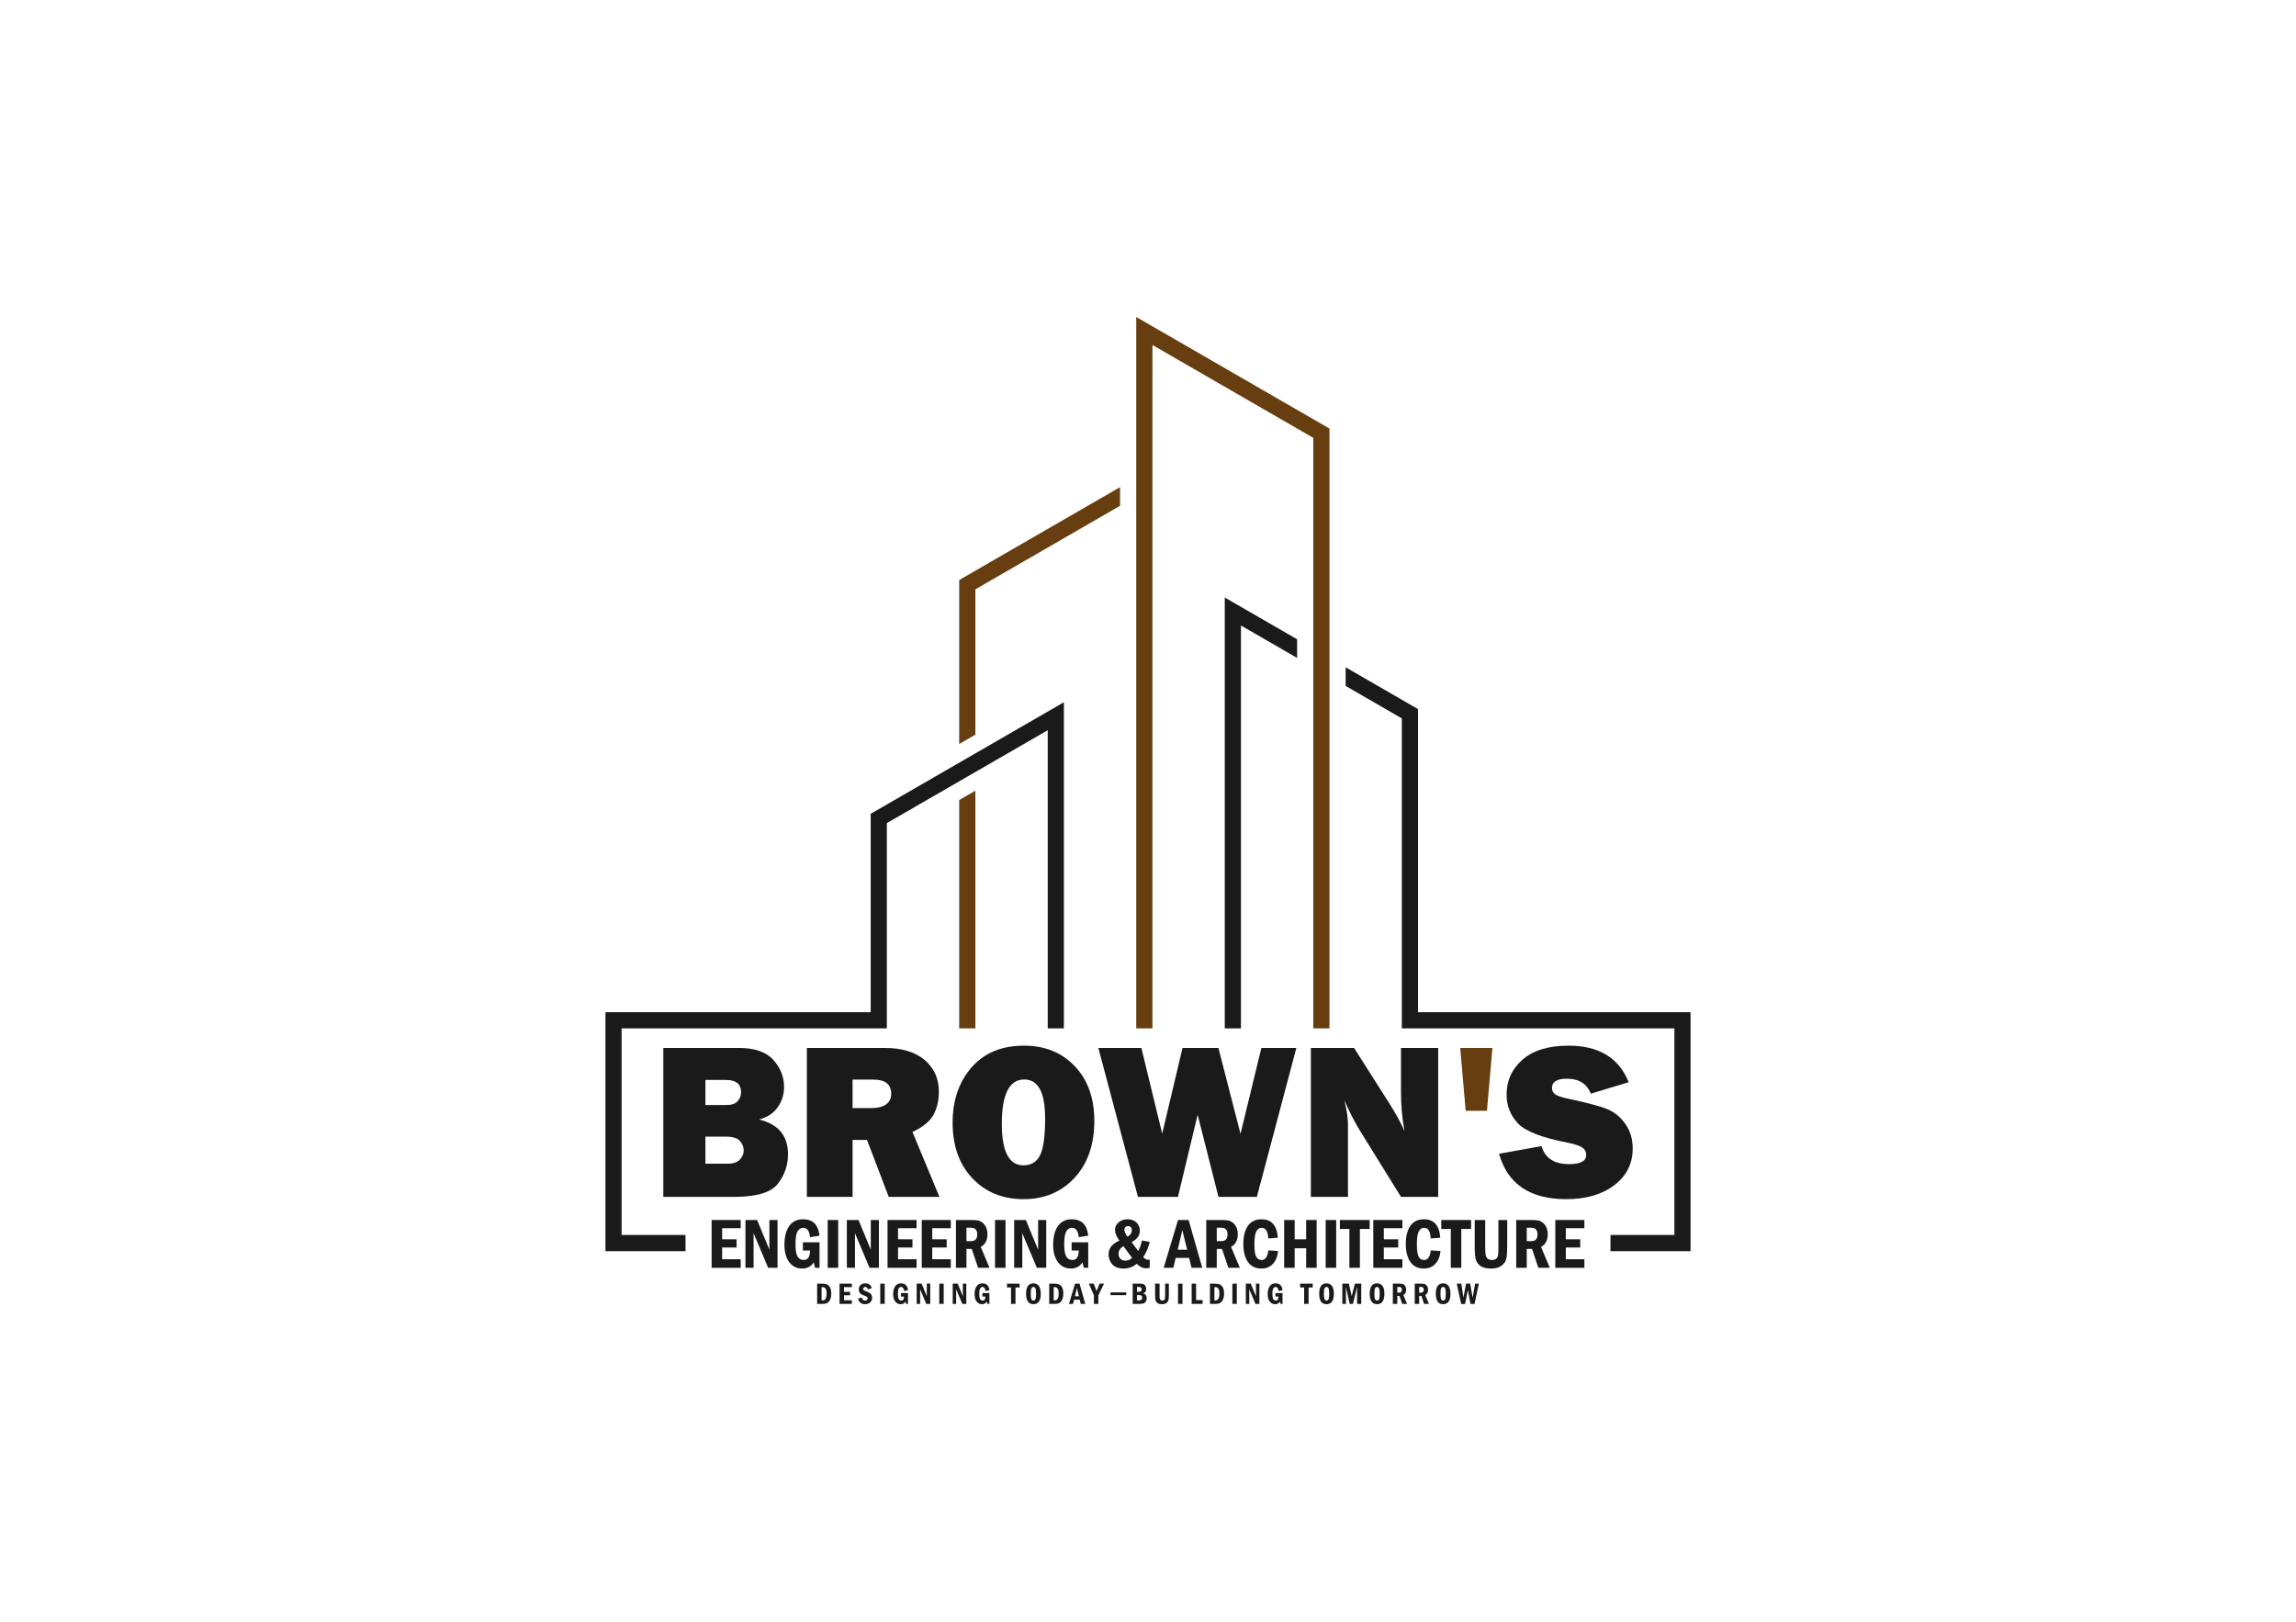
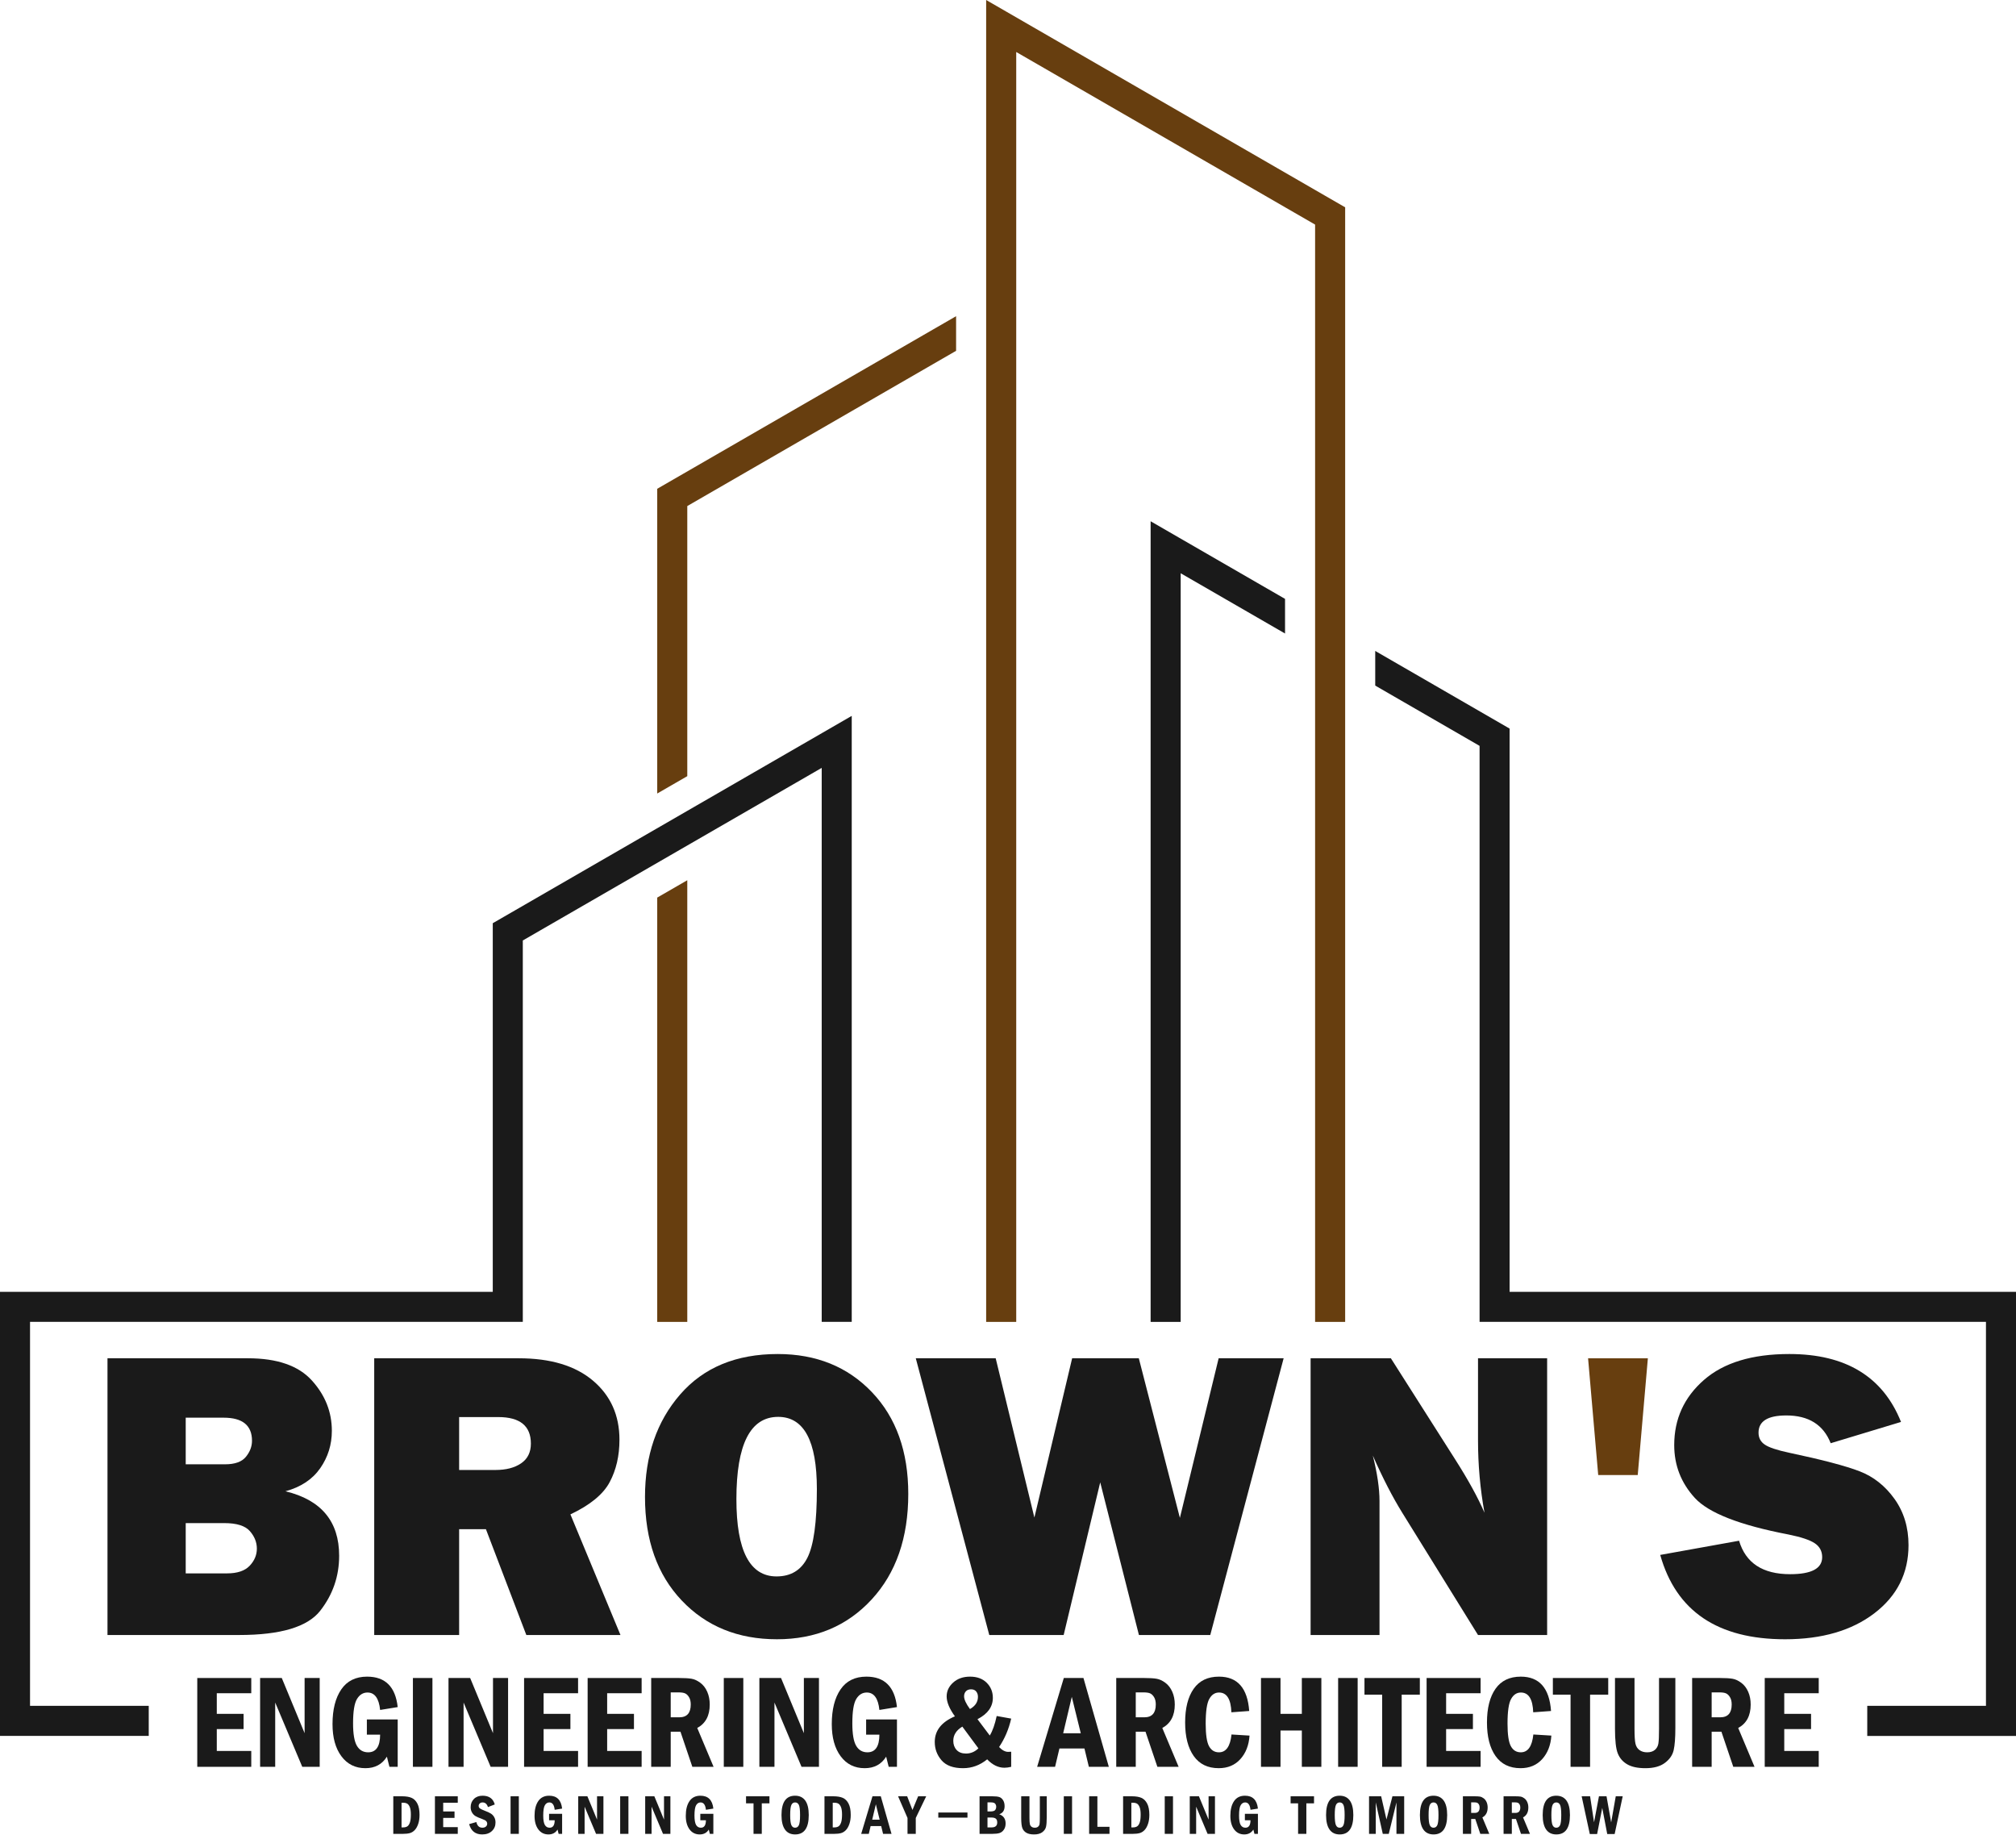
- <svg xmlns="http://www.w3.org/2000/svg" version="1.1" id="svg2" width="1375.747" height="971.339" viewBox="0 0 1375.747 971.339">
+ <svg xmlns="http://www.w3.org/2000/svg" version="1.1" id="svg2" width="650.181" height="591.482" viewBox="0 0 650.181 591.482">
  <defs id="defs6">
    <clipPath clipPathUnits="userSpaceOnUse" id="clipPath16">
      <path d="M 0,728.504 H 1031.811 V 0 H 0 Z" id="path14" />
    </clipPath>
  </defs>
-   <g id="g8" transform="matrix(1.333333,0,0,-1.333333,0,971.3387)">
+   <g id="g8" transform="matrix(1.333333,0,0,-1.333333,-362.7839,781.4101)">
    <g id="g10">
      <g id="g12" clip-path="url(#clipPath16)">
        <g id="g18" transform="translate(369.2158,150.1134)">
          <path d="m 0,0 v -5.97 h 0.341 c 0.462,0 0.821,0.088 1.074,0.267 0.254,0.177 0.456,0.487 0.607,0.929 0.152,0.442 0.228,1.08 0.228,1.916 0,0.772 -0.084,1.368 -0.25,1.785 -0.167,0.417 -0.377,0.7 -0.628,0.849 C 1.121,-0.075 0.776,0 0.341,0 Z m -1.997,1.557 h 2.15 c 0.932,0 1.689,-0.125 2.273,-0.376 0.583,-0.251 1.05,-0.713 1.401,-1.388 0.35,-0.675 0.525,-1.586 0.525,-2.735 0,-0.817 -0.106,-1.541 -0.319,-2.173 C 3.82,-5.747 3.541,-6.245 3.194,-6.609 2.849,-6.973 2.458,-7.217 2.023,-7.341 1.588,-7.465 1.045,-7.527 0.393,-7.527 h -2.39 z" style="fill:#1a1a1a;fill-opacity:1;fill-rule:nonzero;stroke:none" id="path20" />
        </g>
        <g id="g22" transform="translate(377.2915,151.67)">
-           <path d="M 0,0 H 5.523 V -1.557 H 1.997 v -2.11 H 4.738 V -5.224 H 1.997 V -7.46 h 3.526 v -1.624 l -5.523,0 z" style="fill:#1a1a1a;fill-opacity:1;fill-rule:nonzero;stroke:none" id="path24" />
+           <path d="M 0,0 H 5.523 V -1.557 H 1.997 v -2.11 H 4.738 V -5.224 H 1.997 V -7.46 H 5.523 V -9.084 H 0 Z" style="fill:#1a1a1a;fill-opacity:1;fill-rule:nonzero;stroke:none" id="path24" />
        </g>
        <g id="g26" transform="translate(391.7627,149.6935)">
          <path d="m 0,0 -1.65,-0.632 c -0.236,0.749 -0.666,1.124 -1.291,1.124 -0.293,0 -0.525,-0.083 -0.696,-0.249 -0.171,-0.167 -0.256,-0.36 -0.256,-0.582 0,-0.258 0.101,-0.463 0.303,-0.616 0.201,-0.152 0.624,-0.354 1.268,-0.603 0.585,-0.216 1.045,-0.432 1.381,-0.645 0.335,-0.213 0.605,-0.502 0.812,-0.868 0.206,-0.367 0.309,-0.791 0.309,-1.275 0,-0.846 -0.292,-1.543 -0.875,-2.087 -0.584,-0.543 -1.366,-0.814 -2.346,-0.814 -1.646,0 -2.698,0.831 -3.155,2.495 l 1.744,0.5 c 0.213,-0.915 0.699,-1.371 1.457,-1.371 0.347,0 0.627,0.09 0.842,0.269 0.215,0.18 0.323,0.417 0.323,0.708 0,0.222 -0.075,0.421 -0.226,0.596 -0.151,0.176 -0.497,0.361 -1.038,0.557 -0.697,0.247 -1.216,0.472 -1.558,0.675 -0.341,0.202 -0.623,0.49 -0.845,0.865 -0.222,0.375 -0.333,0.802 -0.333,1.281 0,0.817 0.263,1.485 0.789,2.007 0.526,0.52 1.221,0.781 2.086,0.781 C -1.375,2.116 -0.39,1.411 0,0" style="fill:#1a1a1a;fill-opacity:1;fill-rule:nonzero;stroke:none" id="path28" />
        </g>
        <path d="m 395.586,151.67 h 1.997 v -9.084 h -1.997 z" style="fill:#1a1a1a;fill-opacity:1;fill-rule:nonzero;stroke:none" id="path30" />
        <g id="g32" transform="translate(404.8999,147.4308)">
-           <path d="M 0,0 H 3.154 V -4.845 H 2.309 L 2.05,-3.807 c -0.489,-0.785 -1.221,-1.177 -2.197,-1.177 -1.033,0 -1.853,0.407 -2.459,1.221 -0.605,0.814 -0.908,1.909 -0.908,3.284 0,1.495 0.298,2.678 0.895,3.55 0.597,0.872 1.478,1.308 2.646,1.308 1.858,0 2.901,-1.038 3.127,-3.114 L 1.358,0.972 C 1.233,2.161 0.803,2.755 0.066,2.755 c -0.448,0 -0.806,-0.22 -1.074,-0.659 -0.268,-0.439 -0.404,-1.271 -0.404,-2.495 0,-1.087 0.132,-1.853 0.393,-2.296 0.262,-0.444 0.646,-0.665 1.152,-0.665 0.812,0 1.22,0.6 1.225,1.802 l -1.358,0 z" style="fill:#1a1a1a;fill-opacity:1;fill-rule:nonzero;stroke:none" id="path34" />
+           <path d="M 0,0 H 3.154 V -4.845 H 2.309 L 2.05,-3.807 c -0.489,-0.785 -1.221,-1.177 -2.197,-1.177 -1.033,0 -1.853,0.407 -2.459,1.221 -0.605,0.814 -0.908,1.909 -0.908,3.284 0,1.495 0.298,2.678 0.895,3.55 0.597,0.872 1.478,1.308 2.646,1.308 1.858,0 2.901,-1.038 3.127,-3.114 L 1.358,0.972 C 1.233,2.161 0.803,2.755 0.066,2.755 c -0.448,0 -0.806,-0.22 -1.074,-0.659 -0.268,-0.439 -0.404,-1.271 -0.404,-2.495 0,-1.087 0.132,-1.853 0.393,-2.296 0.262,-0.444 0.646,-0.665 1.152,-0.665 0.812,0 1.22,0.6 1.225,1.802 H 0 Z" style="fill:#1a1a1a;fill-opacity:1;fill-rule:nonzero;stroke:none" id="path34" />
        </g>
        <g id="g36" transform="translate(411.9502,151.67)">
          <path d="M 0,0 H 2.216 L 4.552,-5.644 V 0 H 6.096 V -9.084 H 4.313 L 1.544,-2.509 V -9.084 H 0 Z" style="fill:#1a1a1a;fill-opacity:1;fill-rule:nonzero;stroke:none" id="path38" />
        </g>
        <path d="m 422.096,151.67 h 1.997 v -9.084 h -1.997 z" style="fill:#1a1a1a;fill-opacity:1;fill-rule:nonzero;stroke:none" id="path40" />
        <g id="g42" transform="translate(428.1484,151.67)">
          <path d="M 0,0 H 2.216 L 4.552,-5.644 V 0 H 6.096 V -9.084 H 4.313 L 1.544,-2.509 V -9.084 H 0 Z" style="fill:#1a1a1a;fill-opacity:1;fill-rule:nonzero;stroke:none" id="path44" />
        </g>
        <g id="g46" transform="translate(441.4819,147.4308)">
-           <path d="M 0,0 H 3.154 V -4.845 H 2.309 l -0.26,1.038 c -0.488,-0.785 -1.22,-1.177 -2.196,-1.177 -1.033,0 -1.853,0.407 -2.459,1.221 -0.605,0.814 -0.908,1.909 -0.908,3.284 0,1.495 0.298,2.678 0.895,3.55 0.597,0.872 1.478,1.308 2.646,1.308 1.858,0 2.901,-1.038 3.127,-3.114 L 1.357,0.972 C 1.233,2.161 0.803,2.755 0.066,2.755 c -0.448,0 -0.806,-0.22 -1.074,-0.659 -0.268,-0.439 -0.404,-1.271 -0.404,-2.495 0,-1.087 0.132,-1.853 0.393,-2.296 0.262,-0.444 0.646,-0.665 1.152,-0.665 0.812,0 1.22,0.6 1.224,1.802 l -1.357,0 z" style="fill:#1a1a1a;fill-opacity:1;fill-rule:nonzero;stroke:none" id="path48" />
+           <path d="M 0,0 H 3.154 V -4.845 H 2.309 l -0.26,1.038 c -0.488,-0.785 -1.22,-1.177 -2.196,-1.177 -1.033,0 -1.853,0.407 -2.459,1.221 -0.605,0.814 -0.908,1.909 -0.908,3.284 0,1.495 0.298,2.678 0.895,3.55 0.597,0.872 1.478,1.308 2.646,1.308 1.858,0 2.901,-1.038 3.127,-3.114 L 1.357,0.972 C 1.233,2.161 0.803,2.755 0.066,2.755 c -0.448,0 -0.806,-0.22 -1.074,-0.659 -0.268,-0.439 -0.404,-1.271 -0.404,-2.495 0,-1.087 0.132,-1.853 0.393,-2.296 0.262,-0.444 0.646,-0.665 1.152,-0.665 0.812,0 1.22,0.6 1.224,1.802 H 0 Z" style="fill:#1a1a1a;fill-opacity:1;fill-rule:nonzero;stroke:none" id="path48" />
        </g>
        <g id="g50" transform="translate(452.5425,151.67)">
          <path d="M 0,0 H 5.663 V -1.704 H 3.807 v -7.38 H 1.81 v 7.38 H 0 Z" style="fill:#1a1a1a;fill-opacity:1;fill-rule:nonzero;stroke:none" id="path52" />
        </g>
        <g id="g54" transform="translate(465.6094,147.1319)">
          <path d="M 0,0 C 0,1.225 -0.096,2.039 -0.287,2.445 -0.478,2.851 -0.781,3.054 -1.199,3.054 -1.611,3.054 -1.913,2.851 -2.104,2.441 -2.294,2.033 -2.39,1.22 -2.39,0 c 0,-1.198 0.095,-2.008 0.284,-2.43 0.188,-0.422 0.491,-0.632 0.907,-0.632 0.413,0 0.716,0.202 0.909,0.606 C -0.096,-2.053 0,-1.234 0,0 m 2.103,0 c 0,-3.124 -1.098,-4.686 -3.294,-4.686 -1.092,0 -1.915,0.399 -2.47,1.195 -0.554,0.796 -0.831,1.96 -0.831,3.491 0,3.118 1.098,4.678 3.293,4.678 1.074,0 1.893,-0.391 2.456,-1.171 C 1.821,2.726 2.103,1.557 2.103,0" style="fill:#1a1a1a;fill-opacity:1;fill-rule:nonzero;stroke:none" id="path56" />
        </g>
        <g id="g58" transform="translate(473.5127,150.1134)">
          <path d="m 0,0 v -5.97 h 0.34 c 0.463,0 0.821,0.088 1.075,0.267 0.253,0.177 0.456,0.487 0.607,0.929 0.151,0.442 0.227,1.08 0.227,1.916 0,0.772 -0.083,1.368 -0.25,1.785 -0.167,0.417 -0.376,0.7 -0.627,0.849 C 1.12,-0.075 0.776,0 0.34,0 Z m -1.997,1.557 h 2.15 c 0.931,0 1.689,-0.125 2.273,-0.376 0.583,-0.251 1.05,-0.713 1.4,-1.388 0.351,-0.675 0.527,-1.586 0.527,-2.735 0,-0.817 -0.107,-1.541 -0.32,-2.173 C 3.82,-5.747 3.541,-6.245 3.194,-6.609 2.848,-6.973 2.458,-7.217 2.022,-7.341 1.588,-7.465 1.044,-7.527 0.393,-7.527 h -2.39 z" style="fill:#1a1a1a;fill-opacity:1;fill-rule:nonzero;stroke:none" id="path60" />
        </g>
        <g id="g62" transform="translate(484.8594,146.0206)">
          <path d="M 0,0 -0.918,3.721 -1.798,0 Z m -1.735,5.649 h 2.01 L 2.871,-3.435 H 0.829 l -0.454,1.877 h -2.558 l -0.445,-1.877 h -1.835 z" style="fill:#1a1a1a;fill-opacity:1;fill-rule:nonzero;stroke:none" id="path64" />
        </g>
        <g id="g66" transform="translate(489.3179,151.67)">
          <path d="M 0,0 H 2.199 L 3.48,-3.312 4.852,0 H 6.801 L 4.279,-5.244 v -3.84 H 2.282 v 3.84 z" style="fill:#1a1a1a;fill-opacity:1;fill-rule:nonzero;stroke:none" id="path68" />
        </g>
        <g id="g70" transform="translate(510.9443,144.1436)">
          <path d="m 0,0 h 0.978 c 0.918,0 1.377,0.396 1.377,1.187 0,0.441 -0.114,0.751 -0.343,0.932 -0.228,0.18 -0.574,0.27 -1.034,0.27 L 0,2.389 Z m 0,3.859 h 0.646 c 0.642,0 1.046,0.116 1.213,0.346 0.166,0.232 0.25,0.495 0.25,0.792 0,0.275 -0.084,0.521 -0.25,0.735 C 1.692,5.948 1.337,6.056 0.791,6.056 H 0 Z M -1.917,7.526 H 1.184 C 1.911,7.526 2.46,7.469 2.831,7.354 3.201,7.238 3.512,6.984 3.763,6.595 4.014,6.204 4.139,5.719 4.139,5.137 4.139,4.121 3.706,3.47 2.841,3.181 3.87,2.816 4.385,2.074 4.385,0.951 4.385,0.361 4.246,-0.137 3.965,-0.543 3.686,-0.948 3.341,-1.219 2.931,-1.354 2.52,-1.49 1.938,-1.558 1.184,-1.558 h -3.101 z" style="fill:#1a1a1a;fill-opacity:1;fill-rule:nonzero;stroke:none" id="path72" />
        </g>
        <g id="g74" transform="translate(519.0996,151.67)">
          <path d="m 0,0 h 1.997 v -5.19 c 0,-0.733 0.033,-1.244 0.1,-1.532 C 2.163,-7.01 2.302,-7.229 2.513,-7.377 2.724,-7.526 2.981,-7.6 3.287,-7.6 c 0.333,0 0.598,0.082 0.792,0.246 0.196,0.165 0.316,0.382 0.36,0.653 0.044,0.27 0.067,0.773 0.067,1.511 V 0 h 1.67 V -5.111 C 6.176,-6.132 6.117,-6.893 6,-7.394 5.882,-7.896 5.582,-8.325 5.102,-8.685 4.62,-9.044 3.957,-9.224 3.114,-9.224 c -0.789,0 -1.41,0.132 -1.863,0.397 C 0.799,-8.564 0.478,-8.193 0.286,-7.716 0.096,-7.239 0,-6.397 0,-5.19 Z" style="fill:#1a1a1a;fill-opacity:1;fill-rule:nonzero;stroke:none" id="path76" />
        </g>
        <path d="m 529.404,151.67 h 1.997 v -9.084 h -1.997 z" style="fill:#1a1a1a;fill-opacity:1;fill-rule:nonzero;stroke:none" id="path78" />
        <g id="g80" transform="translate(535.5303,151.67)">
          <path d="M 0,0 H 1.997 V -7.38 H 4.926 V -9.084 H 0 Z" style="fill:#1a1a1a;fill-opacity:1;fill-rule:nonzero;stroke:none" id="path82" />
        </g>
        <g id="g84" transform="translate(545.7432,150.1134)">
          <path d="m 0,0 v -5.97 h 0.34 c 0.463,0 0.821,0.088 1.074,0.267 0.254,0.177 0.457,0.487 0.607,0.929 0.152,0.442 0.228,1.08 0.228,1.916 0,0.772 -0.084,1.368 -0.25,1.785 -0.167,0.417 -0.376,0.7 -0.627,0.849 C 1.12,-0.075 0.776,0 0.34,0 Z m -1.997,1.557 h 2.149 c 0.933,0 1.69,-0.125 2.274,-0.376 0.583,-0.251 1.05,-0.713 1.4,-1.388 0.351,-0.675 0.527,-1.586 0.527,-2.735 0,-0.817 -0.107,-1.541 -0.321,-2.173 C 3.819,-5.747 3.54,-6.245 3.194,-6.609 2.848,-6.973 2.457,-7.217 2.022,-7.341 1.588,-7.465 1.044,-7.527 0.393,-7.527 h -2.39 z" style="fill:#1a1a1a;fill-opacity:1;fill-rule:nonzero;stroke:none" id="path86" />
        </g>
        <path d="m 553.818,151.67 h 1.997 v -9.084 h -1.997 z" style="fill:#1a1a1a;fill-opacity:1;fill-rule:nonzero;stroke:none" id="path88" />
        <path d="m 506.101,146.509 h -7.056 v 1.238 h 7.056 z" style="fill:#1a1a1a;fill-opacity:1;fill-rule:nonzero;stroke:none" id="path90" />
        <g id="g92" transform="translate(559.8711,151.67)">
          <path d="M 0,0 H 2.216 L 4.552,-5.644 V 0 H 6.096 V -9.084 H 4.312 L 1.544,-2.509 V -9.084 H 0 Z" style="fill:#1a1a1a;fill-opacity:1;fill-rule:nonzero;stroke:none" id="path94" />
        </g>
        <g id="g96" transform="translate(573.2041,147.4308)">
-           <path d="M 0,0 H 3.154 V -4.845 H 2.31 l -0.26,1.038 c -0.488,-0.785 -1.221,-1.177 -2.196,-1.177 -1.034,0 -1.854,0.407 -2.459,1.221 -0.606,0.814 -0.909,1.909 -0.909,3.284 0,1.495 0.298,2.678 0.895,3.55 0.598,0.872 1.478,1.308 2.646,1.308 1.859,0 2.901,-1.038 3.127,-3.114 L 1.357,0.972 C 1.233,2.161 0.804,2.755 0.066,2.755 c -0.448,0 -0.806,-0.22 -1.074,-0.659 -0.268,-0.439 -0.403,-1.271 -0.403,-2.495 0,-1.087 0.131,-1.853 0.392,-2.296 0.262,-0.444 0.646,-0.665 1.153,-0.665 0.811,0 1.22,0.6 1.223,1.802 l -1.357,0 z" style="fill:#1a1a1a;fill-opacity:1;fill-rule:nonzero;stroke:none" id="path98" />
+           <path d="M 0,0 H 3.154 V -4.845 H 2.31 l -0.26,1.038 c -0.488,-0.785 -1.221,-1.177 -2.196,-1.177 -1.034,0 -1.854,0.407 -2.459,1.221 -0.606,0.814 -0.909,1.909 -0.909,3.284 0,1.495 0.298,2.678 0.895,3.55 0.598,0.872 1.478,1.308 2.646,1.308 1.859,0 2.901,-1.038 3.127,-3.114 L 1.357,0.972 C 1.233,2.161 0.804,2.755 0.066,2.755 c -0.448,0 -0.806,-0.22 -1.074,-0.659 -0.268,-0.439 -0.403,-1.271 -0.403,-2.495 0,-1.087 0.131,-1.853 0.392,-2.296 0.262,-0.444 0.646,-0.665 1.153,-0.665 0.811,0 1.22,0.6 1.223,1.802 H 0 Z" style="fill:#1a1a1a;fill-opacity:1;fill-rule:nonzero;stroke:none" id="path98" />
        </g>
        <g id="g100" transform="translate(584.2646,151.67)">
          <path d="M 0,0 H 5.663 V -1.704 H 3.807 v -7.38 H 1.81 v 7.38 H 0 Z" style="fill:#1a1a1a;fill-opacity:1;fill-rule:nonzero;stroke:none" id="path102" />
        </g>
        <g id="g104" transform="translate(597.332,147.1319)">
          <path d="M 0,0 C 0,1.225 -0.096,2.039 -0.287,2.445 -0.478,2.851 -0.781,3.054 -1.199,3.054 -1.611,3.054 -1.913,2.851 -2.104,2.441 -2.295,2.033 -2.39,1.22 -2.39,0 c 0,-1.198 0.095,-2.008 0.284,-2.43 0.188,-0.422 0.491,-0.632 0.907,-0.632 0.413,0 0.716,0.202 0.909,0.606 C -0.097,-2.053 0,-1.234 0,0 m 2.103,0 c 0,-3.124 -1.098,-4.686 -3.294,-4.686 -1.092,0 -1.915,0.399 -2.47,1.195 -0.555,0.796 -0.831,1.96 -0.831,3.491 0,3.118 1.097,4.678 3.293,4.678 1.074,0 1.893,-0.391 2.456,-1.171 C 1.82,2.726 2.103,1.557 2.103,0" style="fill:#1a1a1a;fill-opacity:1;fill-rule:nonzero;stroke:none" id="path106" />
        </g>
        <g id="g108" transform="translate(603.2373,151.67)">
          <path d="M 0,0 H 2.929 L 4.213,-5.61 5.656,0 H 8.498 V -9.084 H 6.629 v 7.606 L 4.772,-9.084 H 3.321 L 1.624,-1.478 V -9.084 H 0 Z" style="fill:#1a1a1a;fill-opacity:1;fill-rule:nonzero;stroke:none" id="path110" />
        </g>
        <g id="g112" transform="translate(620.0322,147.1319)">
          <path d="M 0,0 C 0,1.225 -0.096,2.039 -0.287,2.445 -0.478,2.851 -0.781,3.054 -1.198,3.054 -1.611,3.054 -1.913,2.851 -2.104,2.441 -2.295,2.033 -2.39,1.22 -2.39,0 c 0,-1.198 0.095,-2.008 0.284,-2.43 0.188,-0.422 0.491,-0.632 0.908,-0.632 0.412,0 0.715,0.202 0.908,0.606 C -0.097,-2.053 0,-1.234 0,0 m 2.103,0 c 0,-3.124 -1.098,-4.686 -3.294,-4.686 -1.092,0 -1.915,0.399 -2.47,1.195 -0.555,0.796 -0.831,1.96 -0.831,3.491 0,3.118 1.097,4.678 3.294,4.678 1.073,0 1.892,-0.391 2.455,-1.171 C 1.82,2.726 2.103,1.557 2.103,0" style="fill:#1a1a1a;fill-opacity:1;fill-rule:nonzero;stroke:none" id="path114" />
        </g>
        <g id="g116" transform="translate(627.9346,150.1993)">
          <path d="m 0,0 v -2.549 h 0.878 c 0.781,0 1.172,0.437 1.172,1.311 0,0.302 -0.058,0.549 -0.173,0.742 -0.116,0.193 -0.25,0.324 -0.403,0.393 C 1.32,-0.034 1.096,0 0.798,0 Z M -1.997,1.471 H 0.858 C 1.413,1.471 1.837,1.445 2.132,1.395 2.428,1.343 2.727,1.205 3.027,0.981 3.329,0.758 3.565,0.451 3.736,0.062 3.907,-0.325 3.992,-0.761 3.992,-1.244 3.992,-2.381 3.566,-3.179 2.715,-3.641 L 4.386,-7.613 H 2.212 L 0.997,-4.02 H 0 v -3.593 h -1.997 z" style="fill:#1a1a1a;fill-opacity:1;fill-rule:nonzero;stroke:none" id="path118" />
        </g>
        <g id="g120" transform="translate(637.7734,150.1993)">
          <path d="m 0,0 v -2.549 h 0.879 c 0.78,0 1.171,0.437 1.171,1.311 0,0.302 -0.058,0.549 -0.173,0.742 -0.116,0.193 -0.25,0.324 -0.403,0.393 C 1.321,-0.034 1.096,0 0.799,0 Z m -1.996,1.471 h 2.854 c 0.555,0 0.98,-0.026 1.275,-0.076 0.295,-0.052 0.594,-0.19 0.895,-0.414 0.301,-0.223 0.538,-0.53 0.708,-0.919 0.172,-0.387 0.257,-0.823 0.257,-1.306 0,-1.137 -0.426,-1.935 -1.277,-2.397 l 1.67,-3.972 H 2.213 L 0.997,-4.02 H 0 v -3.593 h -1.996 z" style="fill:#1a1a1a;fill-opacity:1;fill-rule:nonzero;stroke:none" id="path122" />
        </g>
        <g id="g124" transform="translate(649.7295,147.1319)">
          <path d="M 0,0 C 0,1.225 -0.096,2.039 -0.287,2.445 -0.478,2.851 -0.781,3.054 -1.199,3.054 -1.611,3.054 -1.913,2.851 -2.104,2.441 -2.295,2.033 -2.39,1.22 -2.39,0 c 0,-1.198 0.094,-2.008 0.284,-2.43 0.188,-0.422 0.491,-0.632 0.907,-0.632 0.413,0 0.716,0.202 0.909,0.606 C -0.097,-2.053 0,-1.234 0,0 m 2.103,0 c 0,-3.124 -1.098,-4.686 -3.294,-4.686 -1.092,0 -1.915,0.399 -2.47,1.195 -0.555,0.796 -0.831,1.96 -0.831,3.491 0,3.118 1.097,4.678 3.293,4.678 1.074,0 1.892,-0.391 2.456,-1.171 C 1.82,2.726 2.103,1.557 2.103,0" style="fill:#1a1a1a;fill-opacity:1;fill-rule:nonzero;stroke:none" id="path126" />
        </g>
        <g id="g128" transform="translate(654.6641,151.67)">
          <path d="M 0,0 H 2.042 L 2.996,-6.282 4.186,0 h 1.83 L 7.137,-6.319 8.248,0 H 9.929 L 7.979,-9.131 H 6.188 L 4.978,-2.815 3.74,-9.131 H 1.97 Z" style="fill:#1a1a1a;fill-opacity:1;fill-rule:nonzero;stroke:none" id="path130" />
        </g>
        <g id="g132" transform="translate(317.0098,205.5763)">
          <path d="m 0,0 h 10.001 c 2.484,0 4.306,0.613 5.467,1.839 1.159,1.225 1.74,2.605 1.74,4.142 0,1.537 -0.564,2.95 -1.691,4.241 -1.128,1.291 -3.196,1.936 -6.202,1.936 H 0 Z m 0,26.376 h 9.511 c 2.385,0 4.069,0.604 5.05,1.813 0.981,1.209 1.471,2.501 1.471,3.874 0,3.726 -2.288,5.588 -6.864,5.588 H 0 Z m -18.923,-41.279 v 66.92 h 33.974 c 7.059,0 12.208,-1.783 15.443,-5.345 3.236,-3.563 4.854,-7.631 4.854,-12.207 0,-3.333 -0.94,-6.349 -2.82,-9.045 -1.88,-2.696 -4.681,-4.552 -8.407,-5.565 8.66,-2.091 12.991,-7.289 12.991,-15.589 0,-4.969 -1.528,-9.406 -4.584,-13.311 -3.056,-3.906 -9.584,-5.858 -19.585,-5.858 z" style="fill:#1a1a1a;fill-opacity:1;fill-rule:nonzero;stroke:none" id="path134" />
        </g>
        <g id="g136" transform="translate(383.1455,230.5792)">
          <path d="m 0,0 h 8.775 c 2.582,0 4.658,0.54 6.227,1.618 1.568,1.078 2.352,2.663 2.352,4.755 0,4.281 -2.63,6.423 -7.892,6.423 H 0 Z M 39.024,-39.906 H 16.252 L 6.478,-14.314 H 0 v -25.592 h -20.542 v 66.92 h 34.956 c 7.712,0 13.702,-1.807 17.967,-5.418 4.265,-3.612 6.398,-8.375 6.398,-14.29 0,-3.858 -0.784,-7.265 -2.353,-10.223 -1.569,-2.958 -4.74,-5.564 -9.511,-7.819 z" style="fill:#1a1a1a;fill-opacity:1;fill-rule:nonzero;stroke:none" id="path138" />
        </g>
        <g id="g140" transform="translate(459.9189,204.8409)">
          <path d="m 0,0 c 3.464,0 5.957,1.512 7.476,4.535 1.52,3.023 2.28,8.555 2.28,16.595 0,11.636 -3.122,17.453 -9.363,17.453 -6.734,0 -10.101,-6.635 -10.101,-19.904 C -9.708,6.227 -6.471,0 0,0 m 0.098,-15.198 c -9.413,0 -17.086,3.121 -23.017,9.364 -5.933,6.242 -8.898,14.593 -8.898,25.052 0,10.001 2.835,18.262 8.505,24.782 5.67,6.521 13.539,9.781 23.606,9.781 9.315,0 16.905,-3.072 22.772,-9.217 5.867,-6.145 8.8,-14.348 8.8,-24.611 0,-10.622 -2.958,-19.137 -8.873,-25.542 -5.916,-6.406 -13.548,-9.609 -22.895,-9.609" style="fill:#1a1a1a;fill-opacity:1;fill-rule:nonzero;stroke:none" id="path142" />
        </g>
        <g id="g144" transform="translate(582.5791,257.5929)">
          <path d="m 0,0 -17.749,-66.92 h -17.255 l -9.363,36.916 -8.841,-36.916 H -71.201 L -88.979,0 h 19.328 l 9.36,-38.517 L -51.158,0 h 16.126 L -25.096,-38.592 -15.721,0 Z" style="fill:#1a1a1a;fill-opacity:1;fill-rule:nonzero;stroke:none" id="path146" />
        </g>
        <g id="g148" transform="translate(646.3135,190.6729)">
          <path d="m 0,0 h -16.718 l -18.327,29.567 c -2.352,3.792 -4.725,8.398 -7.116,13.82 1.077,-4.314 1.616,-7.975 1.616,-10.982 V 0 h -16.668 v 66.92 h 19.415 l 15.591,-24.512 c 3.105,-4.87 5.458,-9.152 7.058,-12.846 -1.046,5.719 -1.569,11.57 -1.569,17.551 V 66.92 H 0 Z" style="fill:#1a1a1a;fill-opacity:1;fill-rule:nonzero;stroke:none" id="path150" />
        </g>
        <g id="g152" transform="translate(668.2285,229.3536)">
          <path d="m 0,0 h -9.561 l -2.451,28.239 H 2.451 Z" style="fill:#673e0f;fill-opacity:1;fill-rule:nonzero;stroke:none" id="path154" />
        </g>
        <g id="g156" transform="translate(673.6689,210.0382)">
          <path d="m 0,0 19.071,3.432 c 1.602,-5.393 5.72,-8.09 12.356,-8.09 5.163,0 7.745,1.373 7.745,4.118 0,1.437 -0.596,2.558 -1.789,3.358 -1.194,0.801 -3.326,1.511 -6.399,2.13 -11.735,2.25 -19.268,5.189 -22.601,8.818 -3.333,3.629 -4.999,7.895 -4.999,12.798 0,6.31 2.393,11.557 7.181,15.742 4.789,4.185 11.676,6.278 20.665,6.278 13.628,0 22.633,-5.475 27.012,-16.424 L 41.231,27.013 c -1.765,4.477 -5.343,6.716 -10.736,6.716 -4.478,0 -6.717,-1.389 -6.717,-4.167 0,-1.243 0.506,-2.207 1.521,-2.892 1.012,-0.687 2.972,-1.34 5.883,-1.958 8.008,-1.694 13.696,-3.192 17.063,-4.494 3.368,-1.304 6.178,-3.532 8.432,-6.689 2.253,-3.156 3.38,-6.877 3.38,-11.161 0,-6.769 -2.745,-12.257 -8.236,-16.459 C 46.33,-18.294 39.124,-20.396 30.2,-20.396 13.892,-20.396 3.825,-13.598 0,0" style="fill:#1a1a1a;fill-opacity:1;fill-rule:nonzero;stroke:none" id="path158" />
        </g>
        <g id="g160" transform="translate(319.8042,180.2755)">
          <path d="M 0,0 H 13.06 V -3.683 H 4.721 V -8.67 h 6.483 v -3.683 H 4.721 v -5.288 h 8.339 v -3.838 H 0 Z" style="fill:#1a1a1a;fill-opacity:1;fill-rule:nonzero;stroke:none" id="path162" />
        </g>
        <g id="g164" transform="translate(335.0039,180.2755)">
          <path d="m 0,0 h 5.24 l 5.523,-13.345 V 0 h 3.65 V -21.479 H 10.196 L 3.65,-5.934 V -21.479 H 0 Z" style="fill:#1a1a1a;fill-opacity:1;fill-rule:nonzero;stroke:none" id="path166" />
        </g>
        <g id="g168" transform="translate(360.8252,170.2511)">
-           <path d="M 0,0 H 7.458 V -11.454 H 5.459 L 4.846,-9 c -1.154,-1.855 -2.885,-2.785 -5.192,-2.785 -2.445,0 -4.383,0.963 -5.814,2.888 -1.433,1.924 -2.148,4.512 -2.148,7.765 0,3.534 0.705,6.332 2.116,8.394 1.41,2.061 3.496,3.092 6.254,3.092 4.396,0 6.861,-2.455 7.396,-7.364 L 3.209,2.298 C 2.916,5.109 1.898,6.514 0.157,6.514 c -1.06,0 -1.907,-0.519 -2.541,-1.558 -0.635,-1.037 -0.952,-3.005 -0.952,-5.899 0,-2.571 0.31,-4.38 0.928,-5.429 0.619,-1.05 1.527,-1.574 2.722,-1.574 1.919,0 2.885,1.422 2.895,4.264 l -3.209,0 z" style="fill:#1a1a1a;fill-opacity:1;fill-rule:nonzero;stroke:none" id="path170" />
+           <path d="M 0,0 H 7.458 V -11.454 H 5.459 L 4.846,-9 c -1.154,-1.855 -2.885,-2.785 -5.192,-2.785 -2.445,0 -4.383,0.963 -5.814,2.888 -1.433,1.924 -2.148,4.512 -2.148,7.765 0,3.534 0.705,6.332 2.116,8.394 1.41,2.061 3.496,3.092 6.254,3.092 4.396,0 6.861,-2.455 7.396,-7.364 L 3.209,2.298 C 2.916,5.109 1.898,6.514 0.157,6.514 c -1.06,0 -1.907,-0.519 -2.541,-1.558 -0.635,-1.037 -0.952,-3.005 -0.952,-5.899 0,-2.571 0.31,-4.38 0.928,-5.429 0.619,-1.05 1.527,-1.574 2.722,-1.574 1.919,0 2.885,1.422 2.895,4.264 H 0 Z" style="fill:#1a1a1a;fill-opacity:1;fill-rule:nonzero;stroke:none" id="path170" />
        </g>
        <path d="m 371.964,180.275 h 4.721 v -21.479 h -4.721 z" style="fill:#1a1a1a;fill-opacity:1;fill-rule:nonzero;stroke:none" id="path172" />
        <g id="g174" transform="translate(380.5718,180.2755)">
          <path d="m 0,0 h 5.24 l 5.523,-13.345 V 0 h 3.65 V -21.479 H 10.196 L 3.65,-5.934 V -21.479 H 0 Z" style="fill:#1a1a1a;fill-opacity:1;fill-rule:nonzero;stroke:none" id="path176" />
        </g>
        <g id="g178" transform="translate(398.8555,180.2755)">
          <path d="M 0,0 H 13.06 V -3.683 H 4.721 V -8.67 h 6.483 v -3.683 H 4.721 v -5.288 h 8.339 v -3.838 H 0 Z" style="fill:#1a1a1a;fill-opacity:1;fill-rule:nonzero;stroke:none" id="path180" />
        </g>
        <g id="g182" transform="translate(414.228,180.2755)">
          <path d="M 0,0 H 13.06 V -3.683 H 4.721 V -8.67 h 6.483 v -3.683 H 4.721 v -5.288 h 8.339 v -3.838 H 0 Z" style="fill:#1a1a1a;fill-opacity:1;fill-rule:nonzero;stroke:none" id="path184" />
        </g>
        <g id="g186" transform="translate(434.3218,176.796)">
          <path d="m 0,0 v -6.026 h 2.077 c 1.846,0 2.769,1.033 2.769,3.1 0,0.714 -0.136,1.298 -0.409,1.755 -0.273,0.455 -0.59,0.765 -0.952,0.929 C 3.124,-0.08 2.591,0 1.888,0 Z m -4.721,3.479 h 6.75 C 3.341,3.479 4.345,3.418 5.042,3.298 5.74,3.177 6.445,2.851 7.159,2.322 7.873,1.793 8.431,1.067 8.835,0.149 9.239,-0.768 9.44,-1.798 9.44,-2.941 9.44,-5.627 8.434,-7.515 6.419,-8.605 l 3.95,-9.394 H 5.231 L 2.358,-9.503 H 0 v -8.496 h -4.721 z" style="fill:#1a1a1a;fill-opacity:1;fill-rule:nonzero;stroke:none" id="path188" />
        </g>
        <path d="m 447.161,180.275 h 4.721 v -21.479 h -4.721 z" style="fill:#1a1a1a;fill-opacity:1;fill-rule:nonzero;stroke:none" id="path190" />
        <g id="g192" transform="translate(455.7676,180.2755)">
          <path d="m 0,0 h 5.24 l 5.523,-13.345 V 0 h 3.65 V -21.479 H 10.196 L 3.65,-5.934 V -21.479 H 0 Z" style="fill:#1a1a1a;fill-opacity:1;fill-rule:nonzero;stroke:none" id="path194" />
        </g>
        <g id="g196" transform="translate(481.5889,170.2511)">
-           <path d="M 0,0 H 7.458 V -11.454 H 5.459 L 4.846,-9 c -1.154,-1.855 -2.885,-2.785 -5.192,-2.785 -2.445,0 -4.383,0.963 -5.814,2.888 -1.433,1.924 -2.148,4.512 -2.148,7.765 0,3.534 0.705,6.332 2.116,8.394 1.41,2.061 3.496,3.092 6.254,3.092 4.396,0 6.861,-2.455 7.396,-7.364 L 3.209,2.298 C 2.916,5.109 1.898,6.514 0.157,6.514 c -1.06,0 -1.907,-0.519 -2.541,-1.558 -0.635,-1.037 -0.952,-3.005 -0.952,-5.899 0,-2.571 0.31,-4.38 0.928,-5.429 0.619,-1.05 1.527,-1.574 2.722,-1.574 1.919,0 2.885,1.422 2.895,4.264 l -3.209,0 z" style="fill:#1a1a1a;fill-opacity:1;fill-rule:nonzero;stroke:none" id="path198" />
+           <path d="M 0,0 H 7.458 V -11.454 H 5.459 L 4.846,-9 c -1.154,-1.855 -2.885,-2.785 -5.192,-2.785 -2.445,0 -4.383,0.963 -5.814,2.888 -1.433,1.924 -2.148,4.512 -2.148,7.765 0,3.534 0.705,6.332 2.116,8.394 1.41,2.061 3.496,3.092 6.254,3.092 4.396,0 6.861,-2.455 7.396,-7.364 L 3.209,2.298 C 2.916,5.109 1.898,6.514 0.157,6.514 c -1.06,0 -1.907,-0.519 -2.541,-1.558 -0.635,-1.037 -0.952,-3.005 -0.952,-5.899 0,-2.571 0.31,-4.38 0.928,-5.429 0.619,-1.05 1.527,-1.574 2.722,-1.574 1.919,0 2.885,1.422 2.895,4.264 H 0 Z" style="fill:#1a1a1a;fill-opacity:1;fill-rule:nonzero;stroke:none" id="path198" />
        </g>
        <g id="g200" transform="translate(506.7012,172.7696)">
          <path d="M 0,0 C 1.291,0.724 1.936,1.708 1.936,2.958 1.936,3.462 1.798,3.889 1.518,4.239 1.242,4.592 0.824,4.768 0.269,4.768 -0.269,4.768 -0.683,4.608 -0.974,4.296 -1.269,3.98 -1.418,3.575 -1.418,3.083 -1.418,2.318 -0.944,1.29 0,0 m -1.839,-4.249 c -1.459,-0.881 -2.19,-2.024 -2.19,-3.431 0,-0.901 0.268,-1.641 0.802,-2.217 0.537,-0.579 1.29,-0.866 2.268,-0.866 1.142,0 2.145,0.419 3.003,1.259 z m 8.308,2.564 3.506,-0.628 C 9.397,-4.852 8.423,-7.145 7.051,-9.19 c 0.742,-0.777 1.473,-1.164 2.186,-1.164 0.093,0 0.339,0.01 0.738,0.032 v -3.651 c -0.585,-0.147 -1.134,-0.22 -1.638,-0.22 -1.488,0 -2.876,0.677 -4.167,2.029 -1.753,-1.427 -3.696,-2.14 -5.838,-2.14 -2.373,0 -4.103,0.635 -5.2,1.906 -1.097,1.267 -1.644,2.747 -1.644,4.435 0,2.759 1.625,4.825 4.878,6.2 -1.331,1.826 -1.999,3.43 -1.999,4.815 0,1.29 0.526,2.409 1.581,3.359 1.056,0.949 2.414,1.425 4.082,1.425 1.69,0 3.029,-0.494 4.021,-1.48 C 5.043,5.37 5.54,4.153 5.54,2.706 5.54,0.544 4.301,-1.176 1.824,-2.455 l 2.973,-3.948 c 0.683,1.111 1.239,2.683 1.672,4.718" style="fill:#1a1a1a;fill-opacity:1;fill-rule:nonzero;stroke:none" id="path202" />
        </g>
        <g id="g204" transform="translate(533.5068,166.9161)">
          <path d="M 0,0 -2.171,8.799 -4.253,0 Z M -4.102,13.359 H 0.651 L 6.788,-8.119 H 1.959 l -1.071,4.437 h -6.049 l -1.054,-4.437 h -4.337 z" style="fill:#1a1a1a;fill-opacity:1;fill-rule:nonzero;stroke:none" id="path206" />
        </g>
        <g id="g208" transform="translate(546.8086,176.796)">
          <path d="m 0,0 v -6.026 h 2.075 c 1.847,0 2.771,1.033 2.771,3.1 0,0.714 -0.137,1.298 -0.409,1.755 C 4.163,-0.716 3.846,-0.406 3.484,-0.242 3.122,-0.08 2.591,0 1.888,0 Z M -4.722,3.479 H 2.029 C 3.34,3.479 4.344,3.418 5.041,3.298 5.739,3.177 6.446,2.851 7.158,2.322 7.871,1.793 8.431,1.067 8.834,0.149 c 0.404,-0.917 0.605,-1.947 0.605,-3.09 0,-2.686 -1.006,-4.574 -3.019,-5.664 l 3.949,-9.394 H 5.229 L 2.357,-9.503 H 0 v -8.496 h -4.722 z" style="fill:#1a1a1a;fill-opacity:1;fill-rule:nonzero;stroke:none" id="path210" />
        </g>
        <g id="g212" transform="translate(569.9697,166.6153)">
          <path d="M 0,0 4.358,-0.267 C 4.202,-2.594 3.462,-4.491 2.141,-5.953 c -1.323,-1.465 -3.069,-2.196 -5.24,-2.196 -2.644,0 -4.657,0.981 -6.044,2.942 -1.383,1.962 -2.075,4.663 -2.075,8.104 0,3.471 0.686,6.189 2.061,8.15 1.375,1.962 3.414,2.943 6.12,2.943 4.48,0 6.918,-2.77 7.317,-8.308 L -0.03,5.367 c -0.116,3.19 -1.114,4.782 -2.991,4.782 -0.986,0 -1.769,-0.512 -2.351,-1.541 -0.582,-1.027 -0.875,-3.021 -0.875,-5.979 0,-2.644 0.268,-4.46 0.804,-5.452 0.535,-0.991 1.338,-1.488 2.406,-1.488 1.722,0 2.732,1.439 3.037,4.311" style="fill:#1a1a1a;fill-opacity:1;fill-rule:nonzero;stroke:none" id="path214" />
        </g>
        <g id="g216" transform="translate(577.0986,180.2755)">
          <path d="M 0,0 H 4.721 V -8.67 H 9.882 V 0 h 4.72 v -21.479 h -4.72 v 8.78 H 4.721 v -8.78 H 0 Z" style="fill:#1a1a1a;fill-opacity:1;fill-rule:nonzero;stroke:none" id="path218" />
        </g>
        <path d="m 595.759,180.275 h 4.721 v -21.479 h -4.721 z" style="fill:#1a1a1a;fill-opacity:1;fill-rule:nonzero;stroke:none" id="path220" />
        <g id="g222" transform="translate(602.1318,180.2755)">
          <path d="M 0,0 H 13.39 V -4.029 H 9 v -17.45 H 4.279 v 17.45 H 0 Z" style="fill:#1a1a1a;fill-opacity:1;fill-rule:nonzero;stroke:none" id="path224" />
        </g>
        <g id="g226" transform="translate(617.1592,180.2755)">
          <path d="M 0,0 H 13.061 V -3.683 H 4.721 V -8.67 h 6.482 v -3.683 H 4.721 v -5.288 h 8.34 v -3.838 H 0 Z" style="fill:#1a1a1a;fill-opacity:1;fill-rule:nonzero;stroke:none" id="path228" />
        </g>
        <g id="g230" transform="translate(642.9785,166.6153)">
          <path d="M 0,0 4.358,-0.267 C 4.202,-2.594 3.462,-4.491 2.141,-5.953 c -1.323,-1.465 -3.069,-2.196 -5.24,-2.196 -2.644,0 -4.657,0.981 -6.044,2.942 -1.383,1.962 -2.075,4.663 -2.075,8.104 0,3.471 0.686,6.189 2.061,8.15 1.375,1.962 3.414,2.943 6.12,2.943 4.48,0 6.918,-2.77 7.317,-8.308 L -0.03,5.367 c -0.116,3.19 -1.114,4.782 -2.991,4.782 -0.986,0 -1.769,-0.512 -2.351,-1.541 -0.582,-1.027 -0.875,-3.021 -0.875,-5.979 0,-2.644 0.268,-4.46 0.804,-5.452 0.535,-0.991 1.338,-1.488 2.406,-1.488 1.722,0 2.732,1.439 3.037,4.311" style="fill:#1a1a1a;fill-opacity:1;fill-rule:nonzero;stroke:none" id="path232" />
        </g>
        <g id="g234" transform="translate(647.7012,180.2755)">
          <path d="M 0,0 H 13.389 V -4.029 H 9 v -17.45 H 4.278 v 17.45 H 0 Z" style="fill:#1a1a1a;fill-opacity:1;fill-rule:nonzero;stroke:none" id="path236" />
        </g>
        <g id="g238" transform="translate(662.7256,180.2755)">
          <path d="m 0,0 h 4.722 v -12.273 c 0,-1.732 0.078,-2.939 0.234,-3.62 0.159,-0.682 0.485,-1.199 0.985,-1.549 0.498,-0.353 1.108,-0.529 1.831,-0.529 0.788,0 1.413,0.195 1.874,0.582 0.462,0.389 0.744,0.904 0.85,1.543 0.105,0.64 0.156,1.83 0.156,3.573 V 0 h 3.95 v -12.085 c 0,-2.414 -0.138,-4.212 -0.416,-5.396 -0.278,-1.187 -0.987,-2.204 -2.124,-3.054 -1.139,-0.849 -2.706,-1.275 -4.698,-1.275 -1.867,0 -3.335,0.312 -4.405,0.937 -1.071,0.623 -1.83,1.5 -2.281,2.629 C 0.226,-17.118 0,-15.128 0,-12.273 Z" style="fill:#1a1a1a;fill-opacity:1;fill-rule:nonzero;stroke:none" id="path240" />
        </g>
        <g id="g242" transform="translate(686.1094,176.796)">
          <path d="m 0,0 v -6.026 h 2.075 c 1.847,0 2.771,1.033 2.771,3.1 0,0.714 -0.137,1.298 -0.409,1.755 C 4.163,-0.716 3.846,-0.406 3.484,-0.242 3.122,-0.08 2.591,0 1.888,0 Z M -4.722,3.479 H 2.029 C 3.34,3.479 4.344,3.418 5.041,3.298 5.739,3.177 6.446,2.851 7.158,2.322 7.871,1.793 8.431,1.067 8.834,0.149 c 0.404,-0.917 0.605,-1.947 0.605,-3.09 0,-2.686 -1.006,-4.574 -3.019,-5.664 l 3.948,-9.394 H 5.229 L 2.357,-9.503 H 0 v -8.496 h -4.722 z" style="fill:#1a1a1a;fill-opacity:1;fill-rule:nonzero;stroke:none" id="path244" />
        </g>
        <g id="g246" transform="translate(698.9473,180.2755)">
          <path d="M 0,0 H 13.061 V -3.683 H 4.722 V -8.67 h 6.481 v -3.683 H 4.722 v -5.288 h 8.339 v -3.838 H 0 Z" style="fill:#1a1a1a;fill-opacity:1;fill-rule:nonzero;stroke:none" id="path248" />
        </g>
        <g id="g250" transform="translate(438.3291,373.1954)">
          <path d="M 0,0 V -106.8 H -7.271 V -4.197 Z" style="fill:#673e0f;fill-opacity:1;fill-rule:nonzero;stroke:none" id="path252" />
        </g>
        <g id="g254" transform="translate(503.3506,501.2227)">
          <path d="m 0,0 -65.021,-37.542 v -65.317 l -7.271,-4.198 v 73.692 L 0,8.374 Z" style="fill:#673e0f;fill-opacity:1;fill-rule:nonzero;stroke:none" id="path256" />
        </g>
        <g id="g258" transform="translate(582.917,432.857)">
          <path d="m 0,0 -25.241,14.572 v -181.033 h -7.271 V 27.146 L 0,8.375 Z" style="fill:#1a1a1a;fill-opacity:1;fill-rule:nonzero;stroke:none" id="path260" />
        </g>
        <g id="g262" transform="translate(597.459,266.3956)">
-           <path d="m 0,0 h -7.271 v 265.349 l -72.293,41.74 V 0 h -7.272 V 319.662 L 10e-4,269.526 C 0.001,179.684 0.001,89.842 0,0" style="fill:#673e0f;fill-opacity:1;fill-rule:nonzero;stroke:none" id="path264" />
+           <path d="m 0,0 h -7.271 v 265.349 l -72.293,41.74 V 0 h -7.272 V 319.662 L 0.001,269.526 C 0.001,179.684 0.001,89.842 0,0" style="fill:#673e0f;fill-opacity:1;fill-rule:nonzero;stroke:none" id="path264" />
        </g>
        <g id="g266" transform="translate(478.1089,412.9395)">
          <path d="M 0,0 V -146.54 H -7.265 V -12.575 C -31.369,-26.491 -55.46,-40.408 -79.564,-54.311 v -92.229 h -119.193 v -92.854 h 28.713 v -7.277 h -35.977 v 107.396 h 119.192 v 89.139 z" style="fill:#1a1a1a;fill-opacity:1;fill-rule:nonzero;stroke:none" id="path268" />
        </g>
        <g id="g270" transform="translate(759.7236,273.6642)">
-           <path d="m 0,0 v -107.396 h -35.978 v 7.278 h 28.713 v 92.853 h -122.486 v 139.289 l -25.241,14.58 v 8.375 l 32.505,-18.78 0,-136.199 z" style="fill:#1a1a1a;fill-opacity:1;fill-rule:nonzero;stroke:none" id="path272" />
+           <path d="m 0,0 v -107.396 h -35.978 v 7.278 h 28.713 v 92.853 h -122.486 v 139.289 l -25.241,14.58 v 8.375 l 32.505,-18.78 V 0 Z" style="fill:#1a1a1a;fill-opacity:1;fill-rule:nonzero;stroke:none" id="path272" />
        </g>
      </g>
    </g>
  </g>
</svg>
